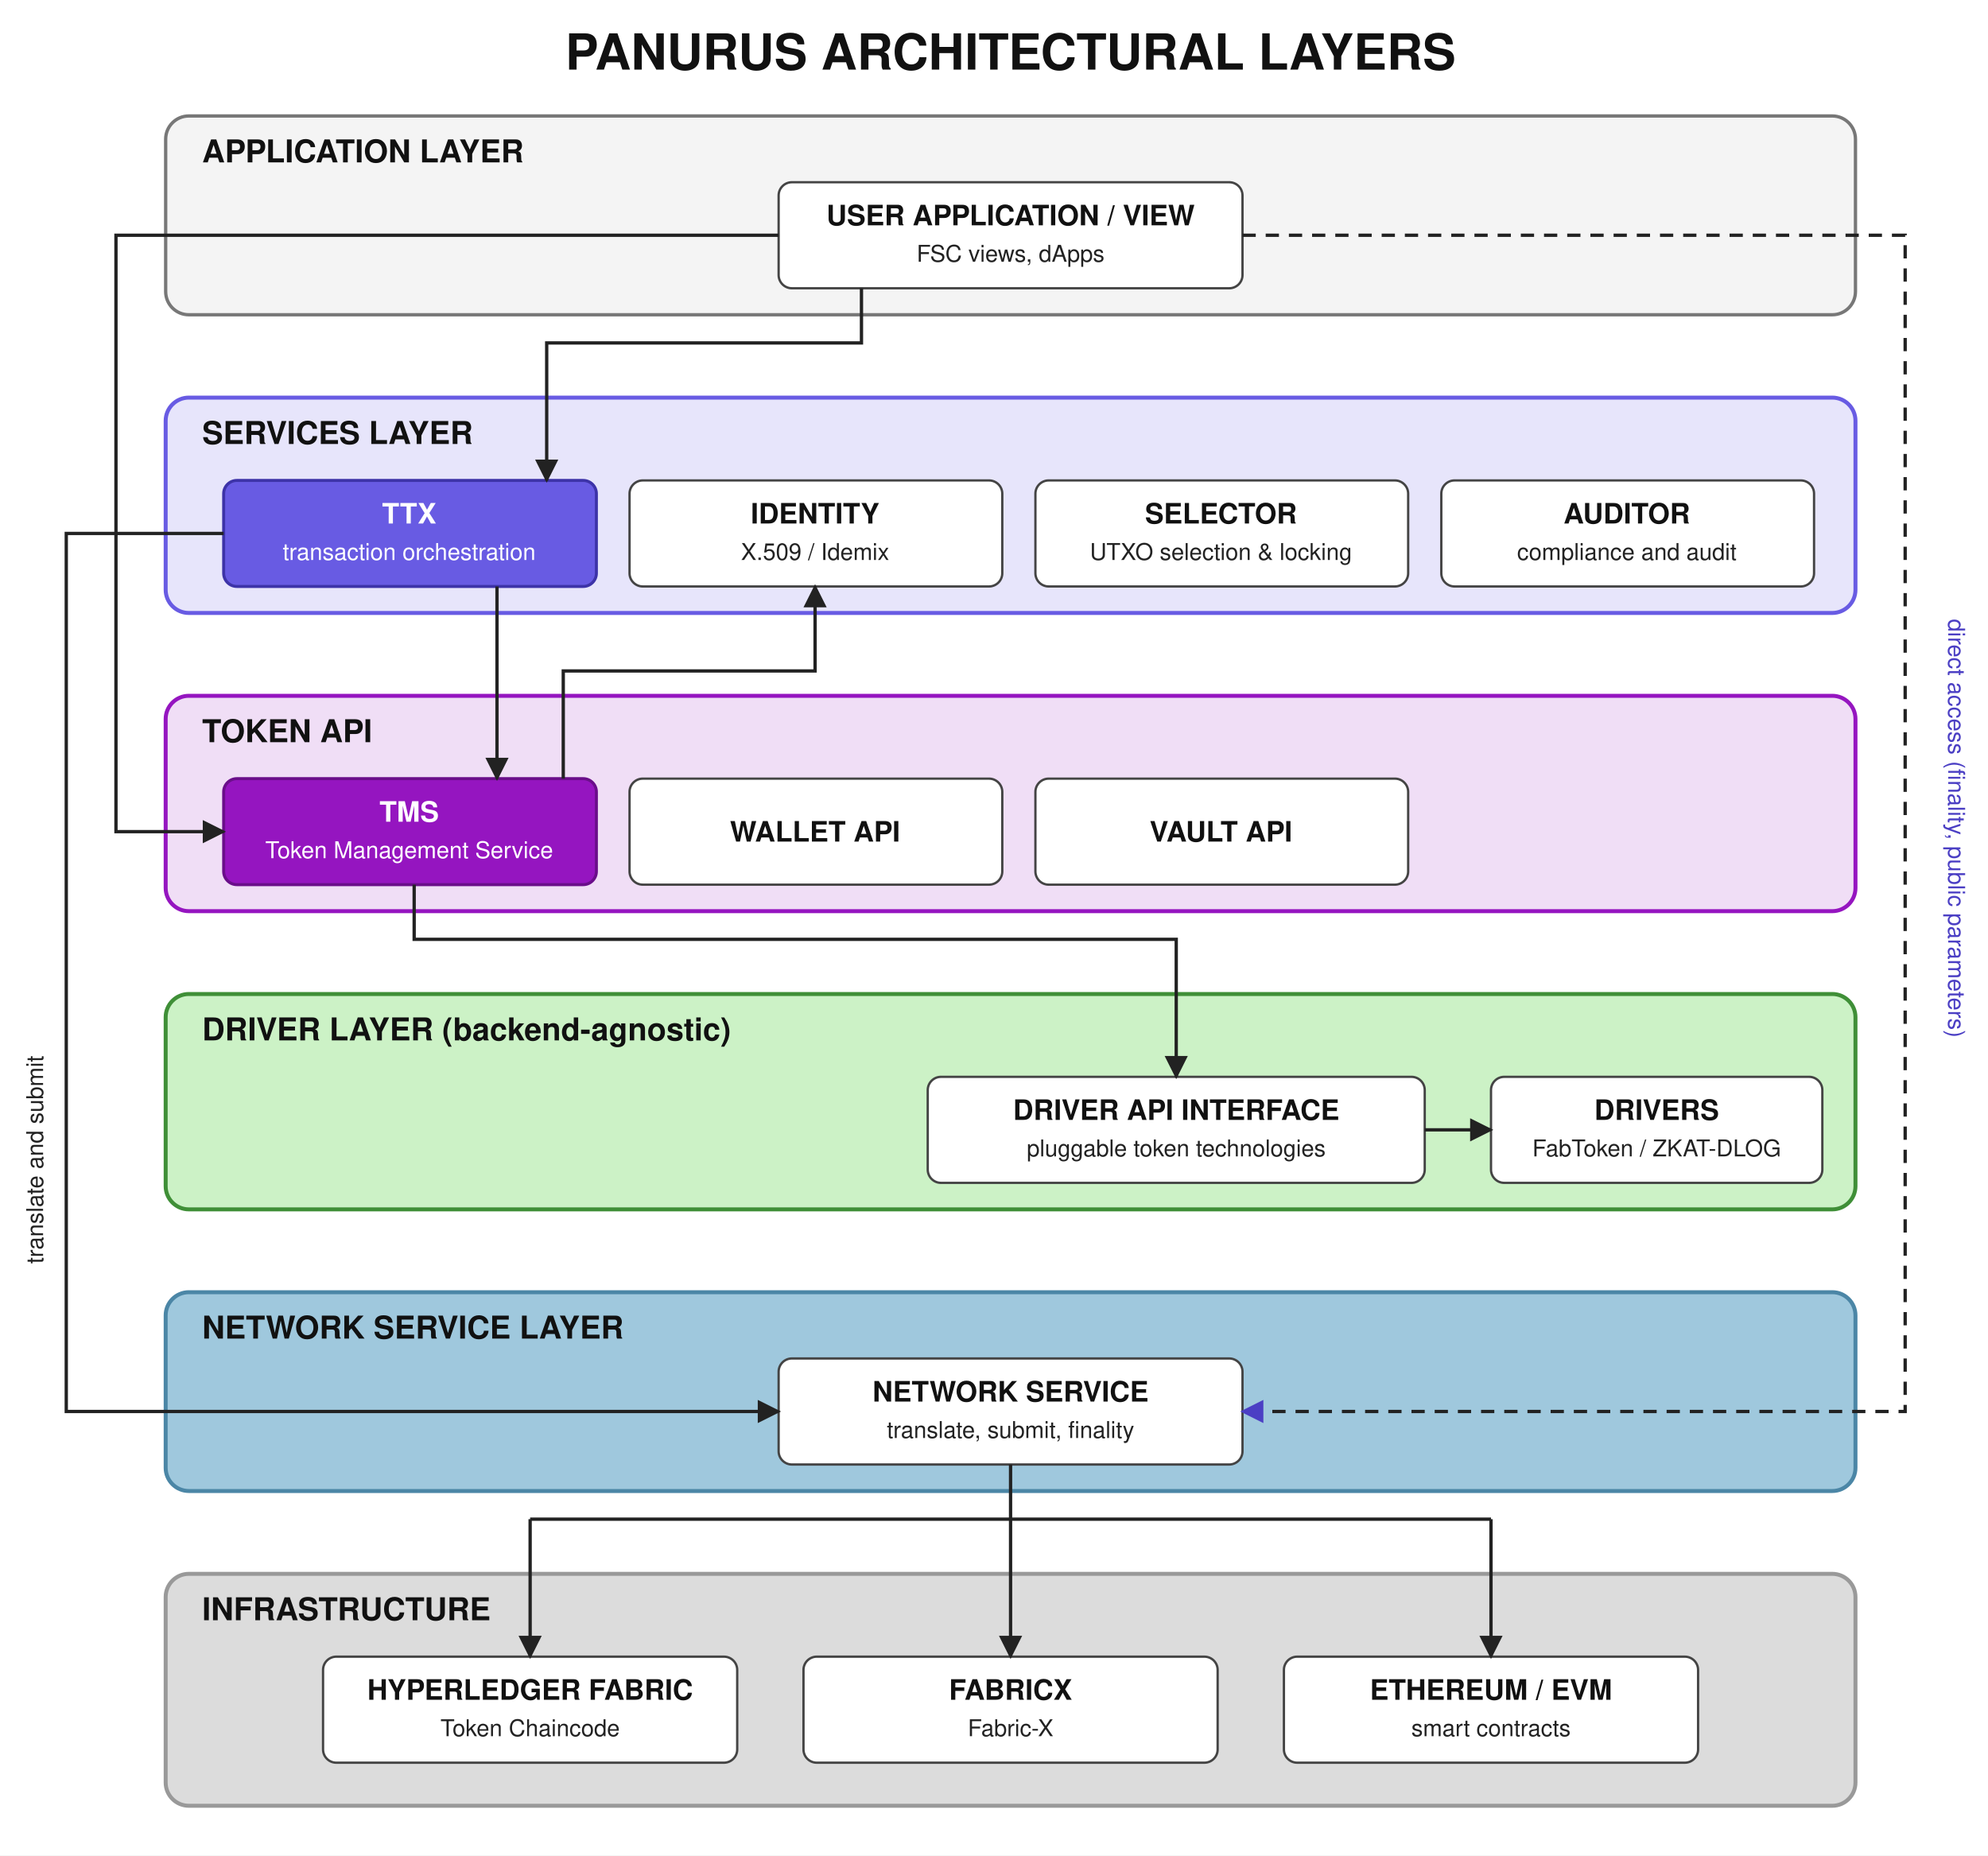
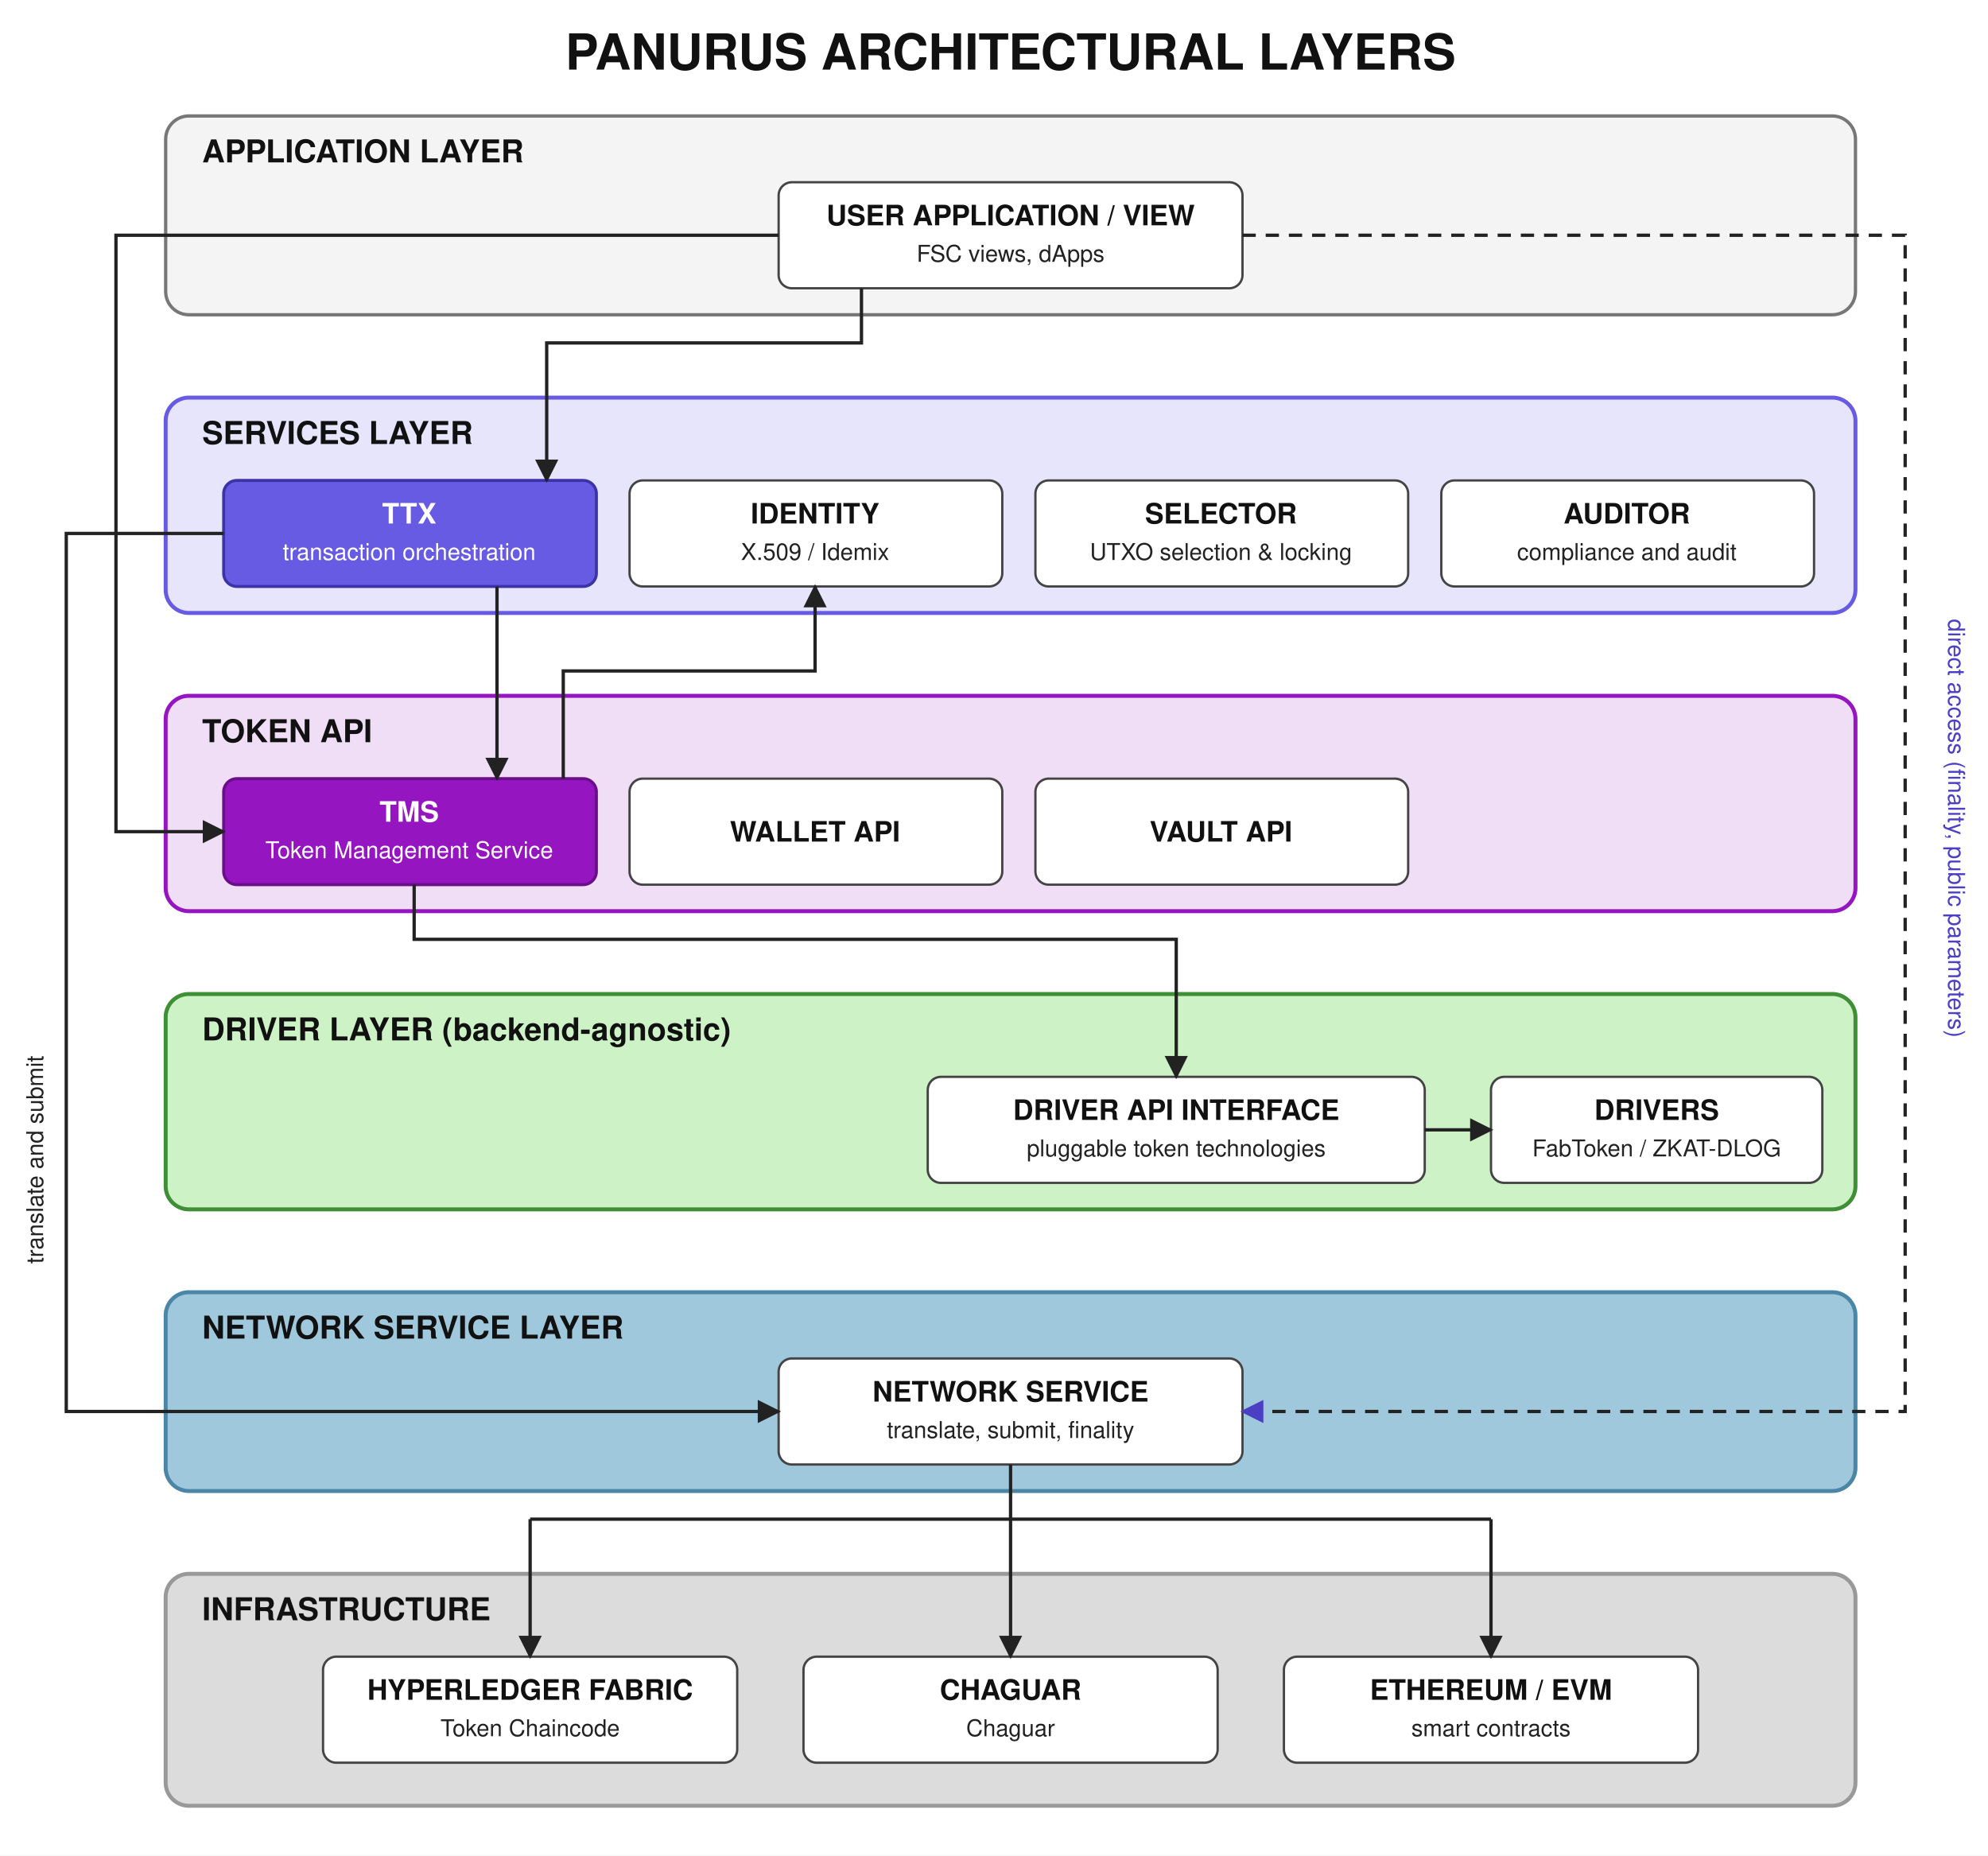
<svg xmlns="http://www.w3.org/2000/svg" viewBox="0 0 1200 1120" width="1200" height="1120" font-family="Helvetica, Arial, sans-serif">
  <defs>
    <marker id="a" viewBox="0 0 10 10" refX="9" refY="5" markerWidth="7" markerHeight="7" orient="auto-start-reverse">
      <path d="M0,0 L10,5 L0,10 z" fill="#222" />
    </marker>
    <marker id="d" viewBox="0 0 10 10" refX="9" refY="5" markerWidth="7" markerHeight="7" orient="auto-start-reverse">
      <path d="M0,0 L10,5 L0,10 z" fill="#4b3fc4" />
    </marker>
    <style>
      .h{font-size:19px;font-weight:800;fill:#111}
      .t{font-size:17px;font-weight:700;text-anchor:middle;fill:#111}
      .s{font-size:14px;text-anchor:middle;fill:#222}
      .l{font-size:14px;text-anchor:middle;fill:#222}
      .w{fill:#fff}
      .i{fill:#fff;stroke:#444;stroke-width:1.4}
      .ln{stroke:#222;stroke-width:2;fill:none}
    </style>
  </defs>
  <rect width="1200" height="1120" fill="#fff" />
  <text x="610" y="42" font-size="30" font-weight="800" text-anchor="middle" fill="#111">PANURUS ARCHITECTURAL LAYERS</text>
  <rect x="100" y="70" width="1020" height="120" rx="14" fill="#f4f4f4" stroke="#777" stroke-width="2" />
  <text x="122" y="98" class="h">APPLICATION LAYER</text>
  <rect x="470" y="110" width="280" height="64" rx="8" class="i" />
  <text x="610" y="136" class="t">USER APPLICATION / VIEW</text>
  <text x="610" y="158" class="s">FSC views, dApps</text>
  <rect x="100" y="240" width="1020" height="130" rx="14" fill="#685be3" fill-opacity="0.16" stroke="#685be3" stroke-width="2.4" />
  <text x="122" y="268" class="h">SERVICES LAYER</text>
  <rect x="135" y="290" width="225" height="64" rx="8" fill="#685be3" stroke="#3d33a8" stroke-width="1.8" />
  <text x="247" y="316" class="t w">TTX</text>
  <text x="247" y="338" class="s w">transaction orchestration</text>
  <rect x="380" y="290" width="225" height="64" rx="8" class="i" />
  <text x="492" y="316" class="t">IDENTITY</text>
  <text x="492" y="338" class="s">X.509 / Idemix</text>
  <rect x="625" y="290" width="225" height="64" rx="8" class="i" />
  <text x="737" y="316" class="t">SELECTOR</text>
  <text x="737" y="338" class="s">UTXO selection &amp; locking</text>
  <rect x="870" y="290" width="225" height="64" rx="8" class="i" />
  <text x="982" y="316" class="t">AUDITOR</text>
  <text x="982" y="338" class="s">compliance and audit</text>
  <rect x="100" y="420" width="1020" height="130" rx="14" fill="#9515c0" fill-opacity="0.14" stroke="#9515c0" stroke-width="2.4" />
  <text x="122" y="448" class="h">TOKEN API</text>
  <rect x="135" y="470" width="225" height="64" rx="8" fill="#9515c0" stroke="#6a0e8a" stroke-width="1.8" />
  <text x="247" y="496" class="t w">TMS</text>
  <text x="247" y="518" class="s w">Token Management Service</text>
  <rect x="380" y="470" width="225" height="64" rx="8" class="i" />
  <text x="492" y="508" class="t">WALLET API</text>
  <rect x="625" y="470" width="225" height="64" rx="8" class="i" />
  <text x="737" y="508" class="t">VAULT API</text>
  <rect x="100" y="600" width="1020" height="130" rx="14" fill="#ccf2c6" stroke="#3f8f37" stroke-width="2.4" />
  <text x="122" y="628" class="h">DRIVER LAYER (backend-agnostic)</text>
  <rect x="560" y="650" width="300" height="64" rx="8" class="i" />
  <text x="710" y="676" class="t">DRIVER API INTERFACE</text>
  <text x="710" y="698" class="s">pluggable token technologies</text>
  <rect x="900" y="650" width="200" height="64" rx="8" class="i" />
  <text x="1000" y="676" class="t">DRIVERS</text>
  <text x="1000" y="698" class="s">FabToken / ZKAT-DLOG</text>
  <rect x="100" y="780" width="1020" height="120" rx="14" fill="#9fc8dd" stroke="#4b86a6" stroke-width="2.4" />
  <text x="122" y="808" class="h">NETWORK SERVICE LAYER</text>
  <rect x="470" y="820" width="280" height="64" rx="8" class="i" />
  <text x="610" y="846" class="t">NETWORK SERVICE</text>
  <text x="610" y="868" class="s">translate, submit, finality</text>
  <rect x="100" y="950" width="1020" height="140" rx="14" fill="#dcdcdc" stroke="#999" stroke-width="2.4" />
  <text x="122" y="978" class="h">INFRASTRUCTURE</text>
  <rect x="195" y="1000" width="250" height="64" rx="8" class="i" />
  <text x="320" y="1026" class="t">HYPERLEDGER FABRIC</text>
  <text x="320" y="1048" class="s">Token Chaincode</text>
  <rect x="485" y="1000" width="250" height="64" rx="8" class="i" />
-   <text x="610" y="1026" class="t">FABRICX</text>
-   <text x="610" y="1048" class="s">Fabric-X</text>
+   <text x="610" y="1026" class="t">CHAGUAR</text>
+   <text x="610" y="1048" class="s">Chaguar</text>
  <rect x="775" y="1000" width="250" height="64" rx="8" class="i" />
  <text x="900" y="1026" class="t">ETHEREUM / EVM</text>
  <text x="900" y="1048" class="s">smart contracts</text>
  <path class="ln" marker-end="url(#a)" d="M520,174 V207 H330 V290" />
  <path class="ln" marker-end="url(#a)" d="M470,142 H70 V502 H135" />
  <path class="ln" marker-end="url(#a)" d="M300,354 V470" />
  <path class="ln" marker-end="url(#a)" d="M340,470 V405 H492 V354" />
  <path class="ln" marker-end="url(#a)" d="M250,534 V567 H710 V650" />
  <path class="ln" marker-end="url(#a)" d="M860,682 H900" />
  <path class="ln" marker-end="url(#a)" d="M135,322 H40 V852 H470" />
  <text x="26" y="700" class="l" transform="rotate(-90 26 700)">translate and submit</text>
  <path class="ln" stroke="#4b3fc4" stroke-dasharray="8 6" marker-end="url(#d)" d="M750,142 H1150 V852 H750" />
  <text x="1176" y="500" class="l" style="fill:#4b3fc4" transform="rotate(90 1176 500)">direct access (finality, public parameters)</text>
  <path class="ln" d="M610,884 V917" />
  <path class="ln" d="M320,917 H900" />
  <path class="ln" marker-end="url(#a)" d="M320,917 V1000" />
  <path class="ln" marker-end="url(#a)" d="M610,917 V1000" />
  <path class="ln" marker-end="url(#a)" d="M900,917 V1000" />
</svg>
